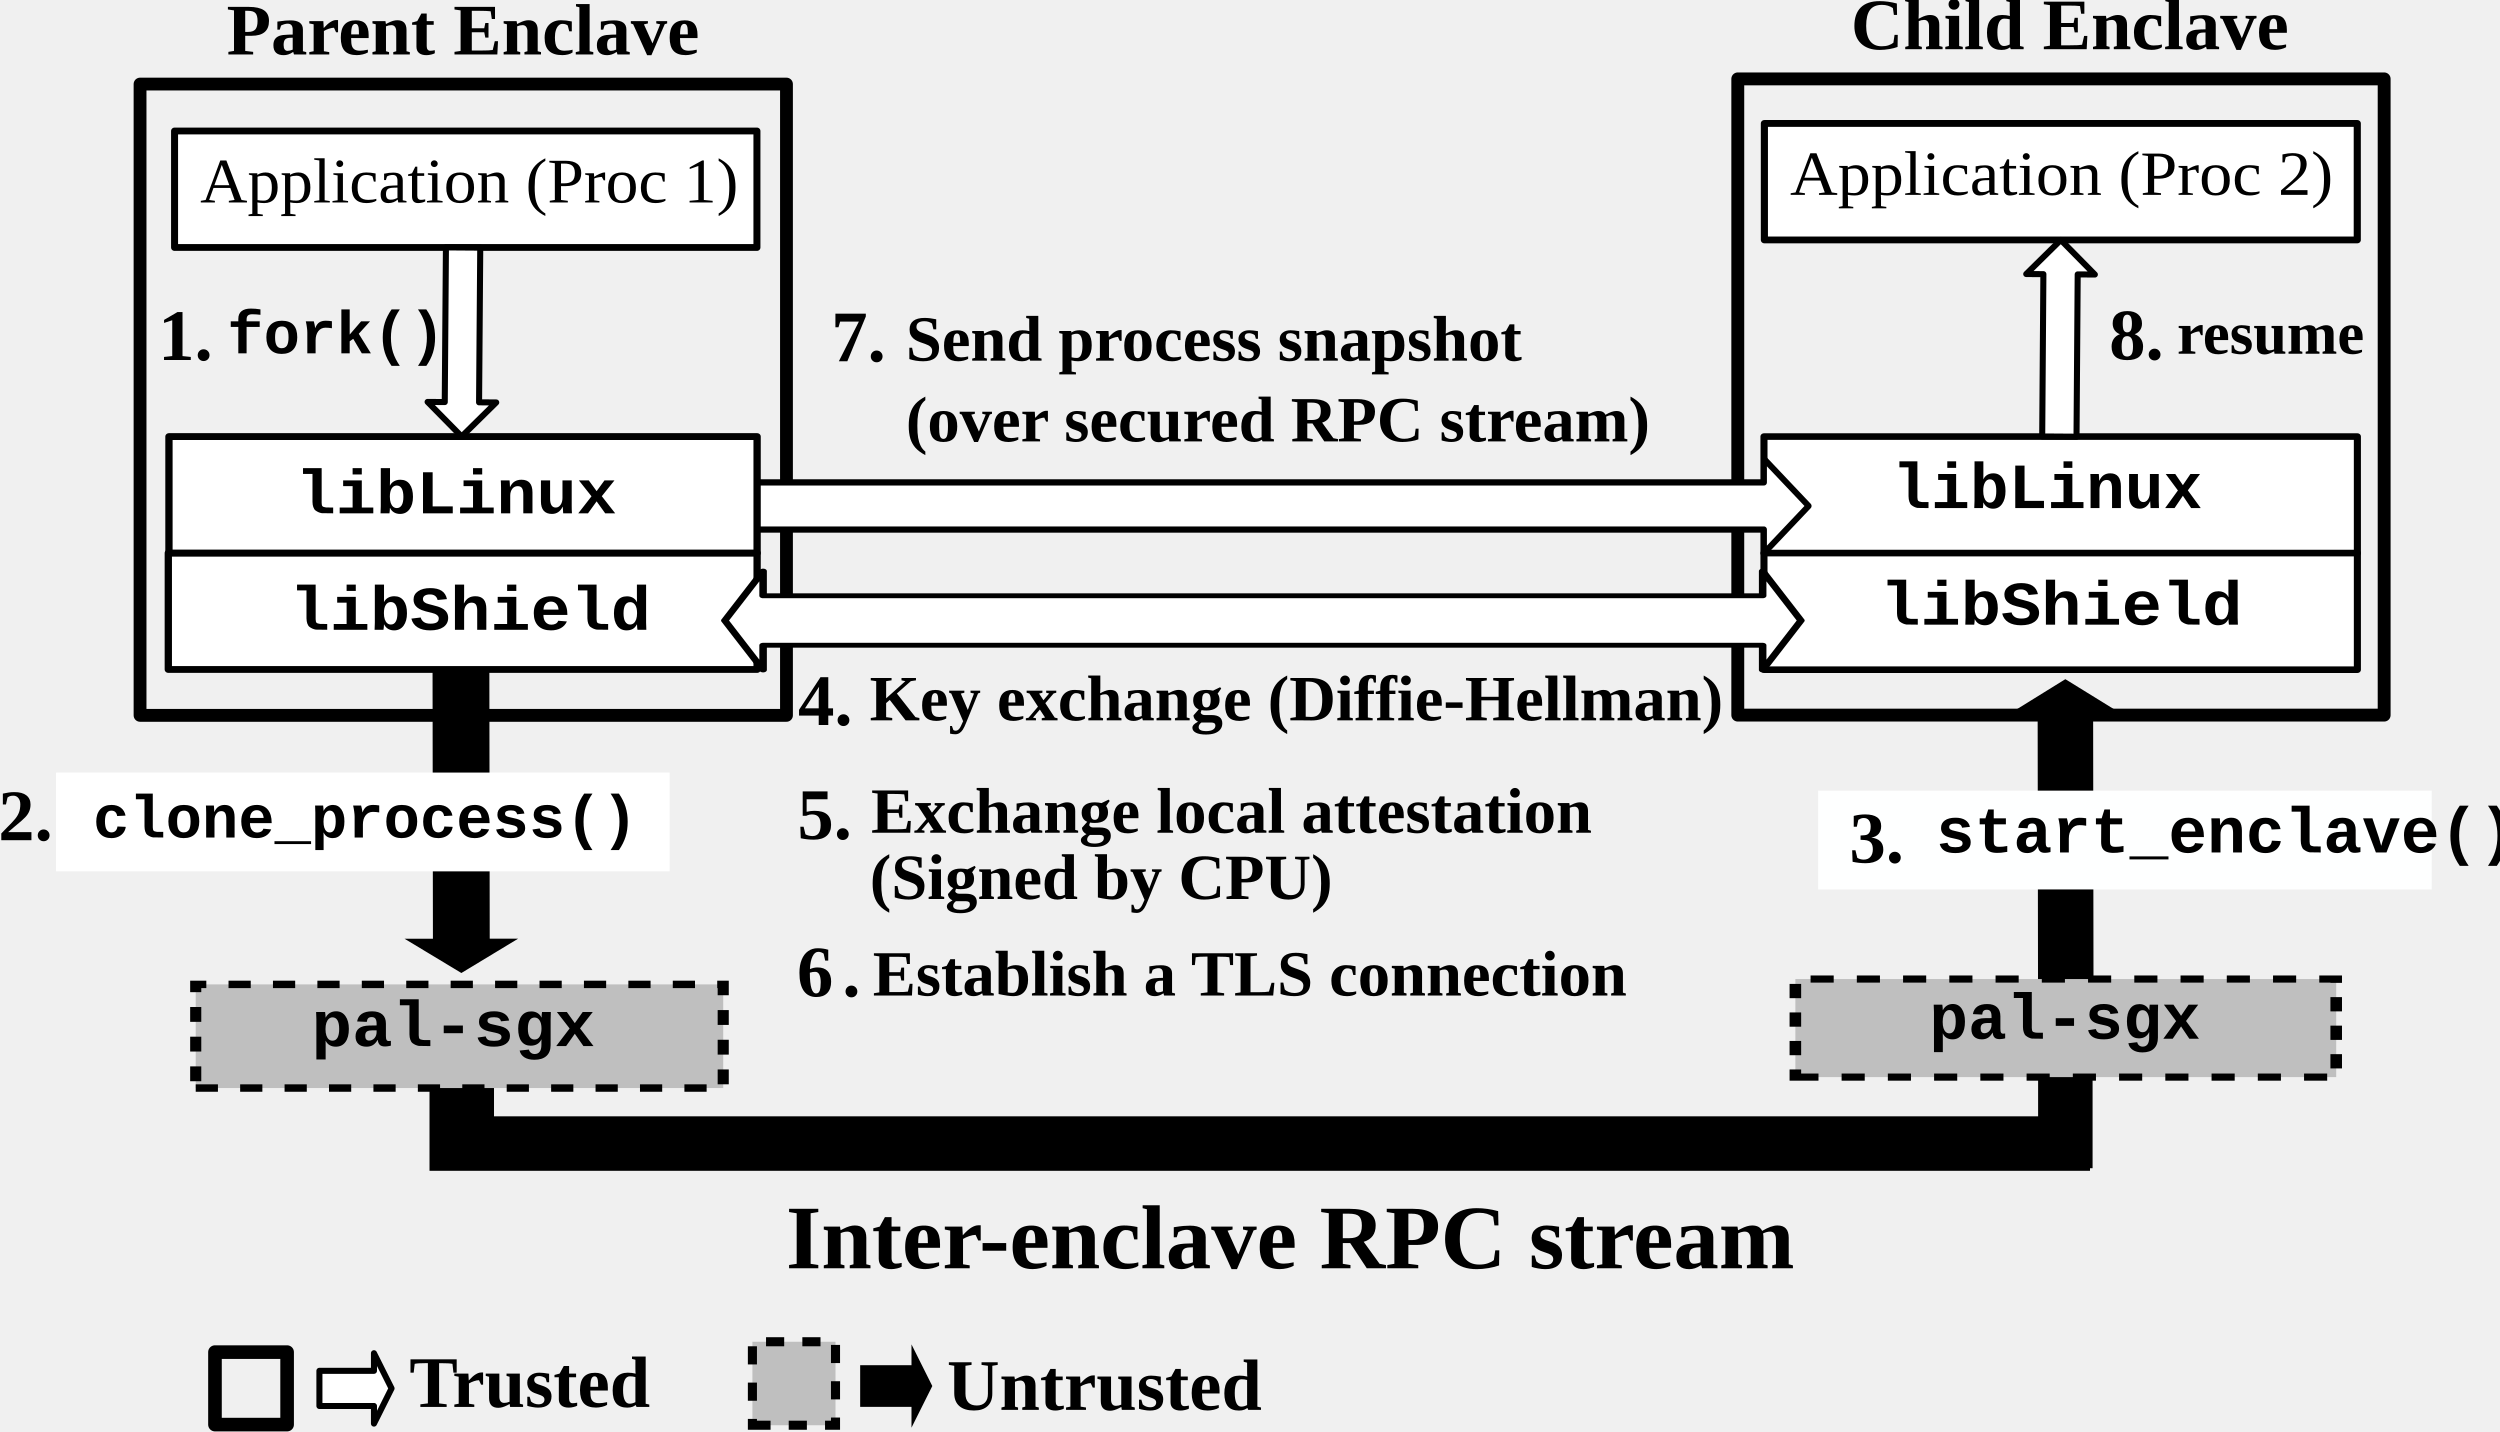
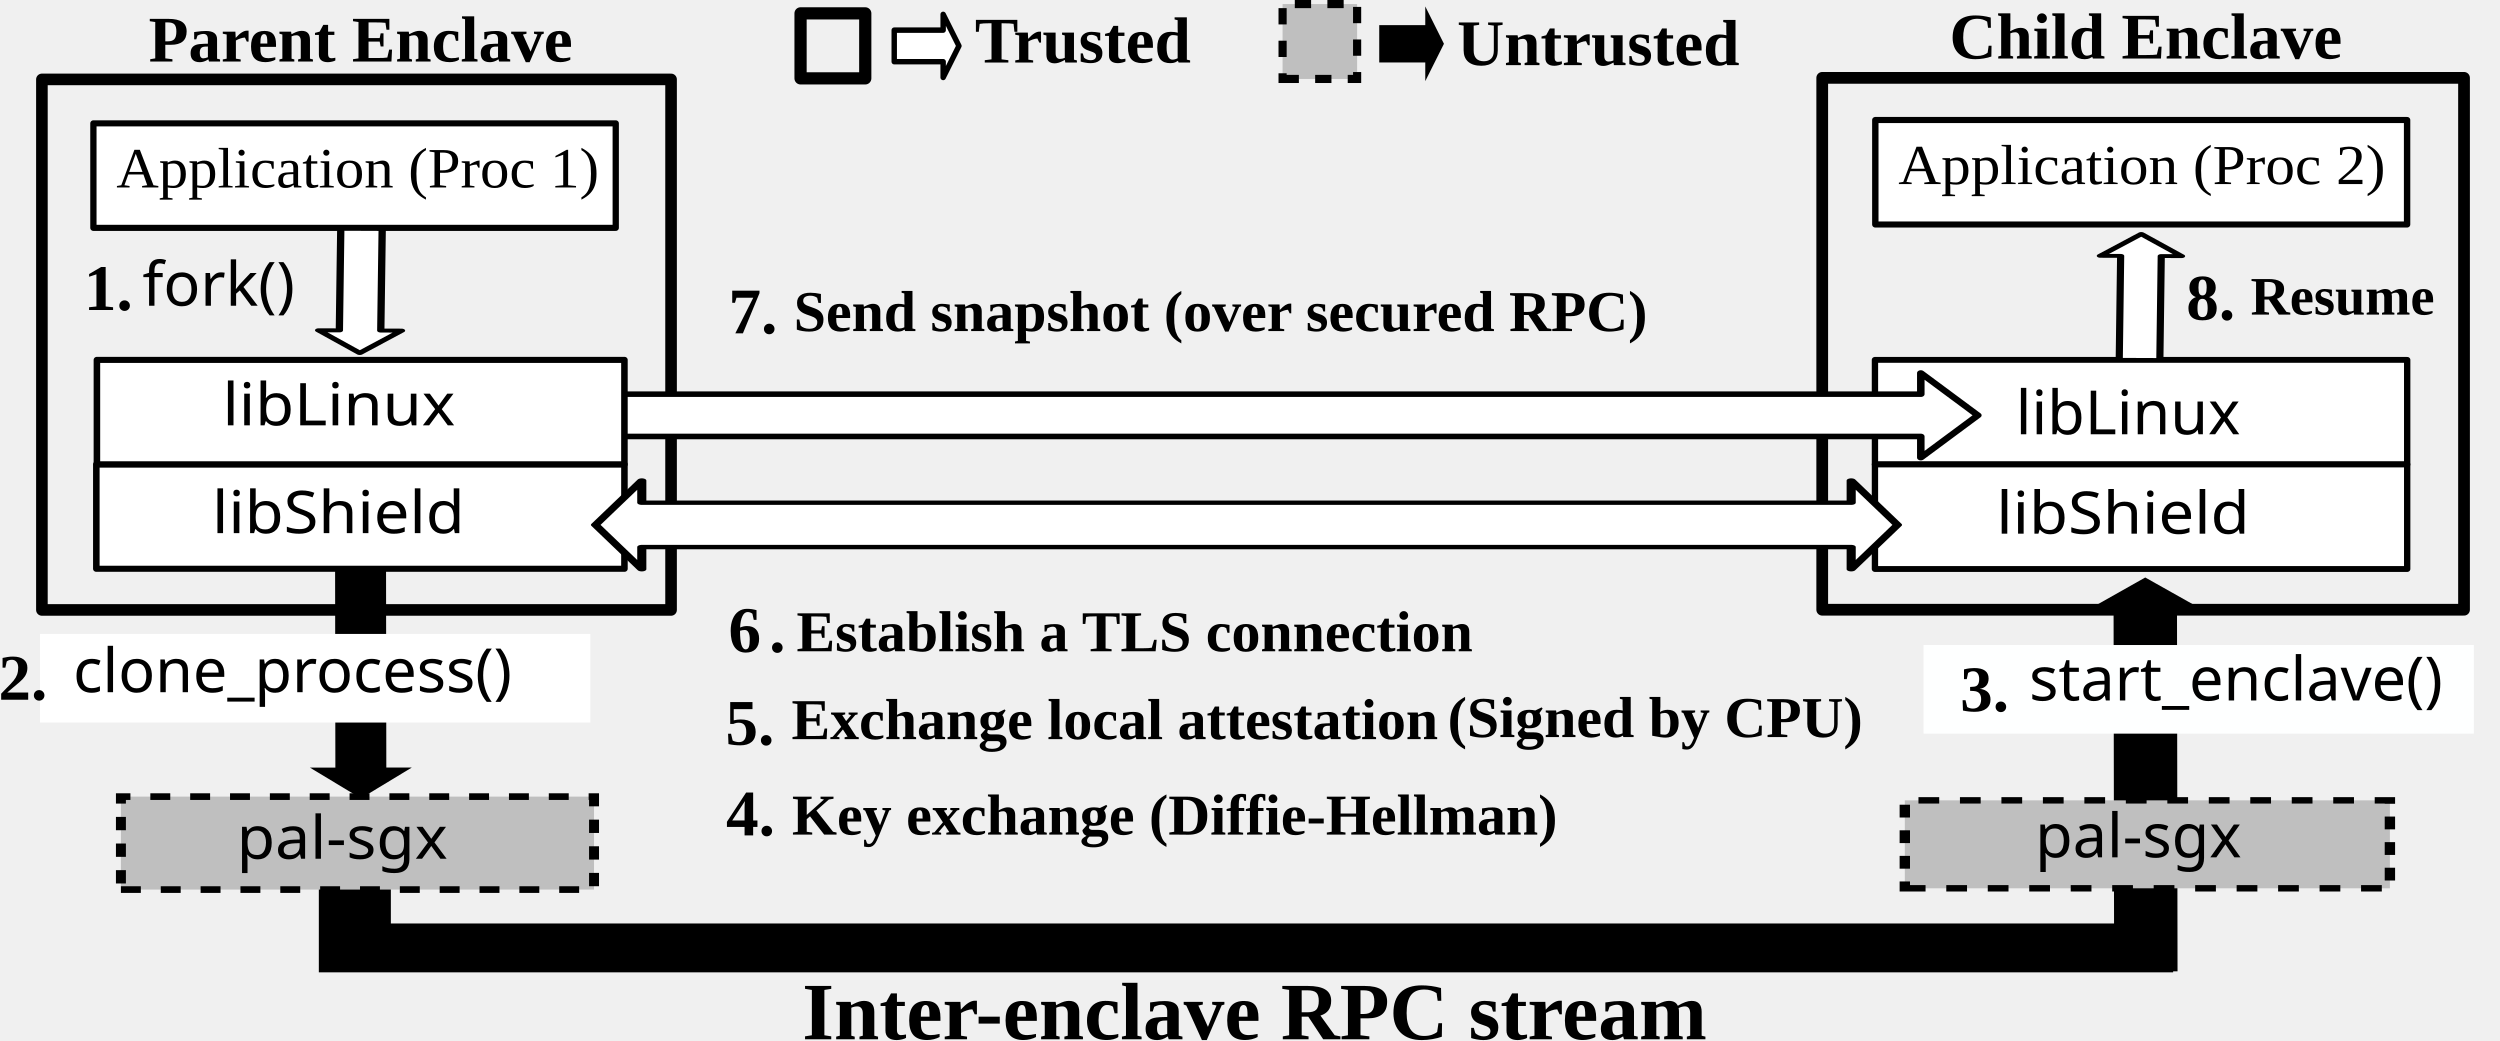
- <svg xmlns="http://www.w3.org/2000/svg" version="1.1" width="826.064" height="472.968" id="svg235">
+ <svg xmlns="http://www.w3.org/2000/svg" version="1.1" width="921.006" height="383.322" id="svg235">
  <defs id="defs239" />
-   <path d="M 46.276,236.373 H 259.871 V 27.783 H 46.276 Z" style="fill:none;stroke:#000000;stroke-width:4.24;stroke-linecap:round;stroke-linejoin:round;stroke-dasharray:none" id="path2" />
-   <g id="Layer1000" transform="matrix(1.027855,0,0,0.9994779,3.757026,3.302054)">
+   <path d="m 15.438,224.703 231.785,0 0,-195.447 -231.785,0 z" style="fill:none;stroke:#000000;stroke-width:4.275;stroke-linecap:round;stroke-linejoin:round;stroke-dasharray:none" id="path2" />
+   <g id="Layer1000" transform="matrix(1.027855,0,0,0.9994779,-19.51284,5.468117)">
    <g id="Layer1001">
-       <path d="M 52.461,78.517 H 239.676 V 40 H 52.461 Z" style="fill:#ffffff;fill-rule:evenodd;stroke-width:2.25;stroke-linecap:round;stroke-linejoin:round" id="path4" />
-       <path d="M 52.461,78.517 H 239.676 V 40 H 52.461 Z" style="fill:none;stroke:#000000;stroke-width:2.25;stroke-linecap:round;stroke-linejoin:round;stroke-dasharray:none" id="path6" />
+       <path d="m 52.461,78.517 187.215,0 0,-38.517 -187.215,0 z" style="fill:#ffffff;fill-rule:evenodd;stroke-width:2.25;stroke-linecap:round;stroke-linejoin:round" id="path4" />
+       <path d="m 52.461,78.517 187.215,0 0,-38.517 -187.215,0 z" style="fill:none;stroke:#000000;stroke-width:2.25;stroke-linecap:round;stroke-linejoin:round;stroke-dasharray:none" id="path6" />
    </g>
    <text x="60.69" y="63.629" id="text11" style="font-style:normal;font-variant:normal;font-weight:normal;font-stretch:normal;font-family:sans-serif;-inkscape-font-specification:sans-serif">
      <tspan font-size="24" id="tspan9" style="font-style:normal;font-variant:normal;font-weight:normal;font-stretch:normal;font-size:21.048px;font-family:'Times New Roman';-inkscape-font-specification:'Times New Roman, ';fill:#000000;fill-opacity:1;stroke-opacity:1">Application (Proc 1)</tspan>
    </text>
  </g>
-   <text x="74.9" y="17.995" id="text16">
+   <text x="54.774" y="22.677" id="text16">
    <tspan font-weight="bold" font-size="20" id="tspan14" style="font-weight:bold;font-size:24px;font-family:'Times New Roman';fill:#000000;fill-opacity:1;stroke-opacity:1">Parent Enclave</tspan>
  </text>
-   <text x="75.107" y="116.745" id="text20">
-     <tspan font-weight="bold" font-size="20" id="tspan18" style="font-weight:bold;font-size:20px;font-family:'Courier New';fill:#000000;fill-opacity:1;stroke-opacity:1">fork()</tspan>
+   <text x="52.466" y="112.622" id="text20">
+     <tspan font-weight="bold" font-size="20" id="tspan18" style="font-style:normal;font-variant:normal;font-weight:normal;font-stretch:normal;font-size:22.5px;font-family:cmtt12;-inkscape-font-specification:cmtt12;fill:#000000;fill-opacity:1;stroke-opacity:1">fork()</tspan>
  </text>
-   <text x="259.715" y="419.066" id="text24">
+   <text x="295.563" y="382.868" id="text24">
    <tspan font-weight="bold" font-size="30" id="tspan22" style="font-weight:bold;font-size:30px;font-family:'Times New Roman';fill:#000000;fill-opacity:1;stroke-opacity:1">Inter-enclave RPC stream</tspan>
  </text>
-   <text x="287.822" y="275.158" id="text42">
+   <text x="291.596" y="272.292" id="text42">
    <tspan font-weight="bold" font-size="20" id="tspan40" style="font-weight:bold;font-size:21.333px;font-family:'Times New Roman';fill:#000000;fill-opacity:1;stroke-opacity:1">Exchange local attestation</tspan>
    <tspan font-weight="bold" font-size="20" style="font-weight:bold;font-size:21.333px;font-family:'Times New Roman';fill:#000000;fill-opacity:1;stroke-opacity:1" id="tspan259" />
  </text>
-   <text x="52.274" y="118.957" id="text56">
+   <text x="30.89" y="114.205" id="text56">
    <tspan font-weight="bold" font-size="24" id="tspan54" style="font-weight:bold;font-size:24px;font-family:'Times New Roman';fill:#000000;fill-opacity:1;stroke-opacity:1">1.</tspan>
  </text>
-   <text x="263.701" y="239.562" id="text60">
+   <text x="267.475" y="307.764" id="text60">
    <tspan font-weight="bold" font-size="24" id="tspan58" style="font-weight:bold;font-size:24px;font-family:'Times New Roman';fill:#000000;fill-opacity:1;stroke-opacity:1">4.</tspan>
  </text>
-   <text x="263.486" y="277.216" id="text64">
+   <text x="267.26" y="274.351" id="text64">
    <tspan font-weight="bold" font-size="24" id="tspan62" style="font-weight:bold;font-size:24px;font-family:'Times New Roman';fill:#000000;fill-opacity:1;stroke-opacity:1">5.</tspan>
  </text>
-   <g id="Layer1002" transform="translate(6.946306,3.271113)">
+   <g id="Layer1002" transform="matrix(1.345936,0,0,0.732467,-63.42672,26.79719)">
    <path d="m 145.596,140.961 -11.252,-11.424 5.669,0.043 0.387,-51.106 5.669,0.043 5.669,0.043 -0.387,51.106 5.669,0.043 z" style="fill:#ffffff;fill-rule:evenodd;stroke-width:2;stroke-linecap:round;stroke-linejoin:round" id="path66" />
    <path d="m 145.596,140.961 -11.252,-11.424 5.669,0.043 0.387,-51.106 5.669,0.043 5.669,0.043 -0.387,51.106 5.669,0.043 z" style="fill:none;stroke:#000000;stroke-width:2;stroke-linecap:round;stroke-linejoin:round;stroke-dasharray:none" id="path68" />
  </g>
-   <path d="m 152.449,321.506 -18.786,-11.329 9.385,-0.005 -0.157,-113.647 9.385,-0.005 9.385,-0.005 0.157,113.646 9.385,-0.005 z" style="fill:#000000;fill-rule:evenodd;stroke-width:1" id="path71" />
-   <path d="M 574.208,236.293 H 787.786 V 26.062 H 574.208 Z" style="fill:none;stroke:#000000;stroke-width:4.256;stroke-linecap:round;stroke-linejoin:round;stroke-dasharray:none" id="path73" />
-   <g id="Layer1003" transform="matrix(1.046423,0,0,0.9993524,54.49329,3.327194)">
+   <path d="m 132.952,294.113 -18.786,-11.329 9.385,-0.005 -0.157,-113.647 9.385,-0.005 9.385,-0.005 0.157,113.646 9.385,-0.005 z" style="fill:#000000;fill-rule:evenodd;stroke-width:1" id="path71" />
+   <path d="m 671.313,224.623 236.439,0 0,-195.943 -236.439,0 z" style="fill:none;stroke:#000000;stroke-width:4.323;stroke-linecap:round;stroke-linejoin:round;stroke-dasharray:none" id="path73" />
+   <g id="Layer1003" transform="matrix(1.046423,0,0,0.9993524,162.368,6.751088)">
    <g id="Layer1004">
-       <path d="M 505.058,76 H 692.273 V 37.483 H 505.058 Z" style="fill:#ffffff;fill-rule:evenodd;stroke-width:2.25;stroke-linecap:round;stroke-linejoin:round" id="path75" />
-       <path d="M 505.058,76 H 692.273 V 37.483 H 505.058 Z" style="fill:none;stroke:#000000;stroke-width:2.25;stroke-linecap:round;stroke-linejoin:round;stroke-dasharray:none" id="path77" />
+       <path d="m 505.058,76 187.215,0 0,-38.517 -187.215,0 z" style="fill:#ffffff;fill-rule:evenodd;stroke-width:2.25;stroke-linecap:round;stroke-linejoin:round" id="path75" />
+       <path d="m 505.058,76 187.215,0 0,-38.517 -187.215,0 z" style="fill:none;stroke:#000000;stroke-width:2.25;stroke-linecap:round;stroke-linejoin:round;stroke-dasharray:none" id="path77" />
    </g>
    <text x="513.157" y="61.112" id="text82">
      <tspan font-size="24" id="tspan80" style="font-style:normal;font-variant:normal;font-weight:normal;font-stretch:normal;font-size:20.862px;font-family:'Times New Roman';-inkscape-font-specification:'Times New Roman, ';fill:#000000;fill-opacity:1;stroke-opacity:1">Application (Proc 2)</tspan>
    </text>
  </g>
-   <text x="611.565" y="16.266" id="text87">
+   <text x="718.182" y="21.576" id="text87">
    <tspan font-weight="bold" font-size="20" id="tspan85" style="font-weight:bold;font-size:24px;font-family:'Times New Roman';fill:#000000;fill-opacity:1;stroke-opacity:1">Child Enclave</tspan>
  </text>
-   <text x="719.363" y="116.873" id="text91">
-     <tspan font-weight="bold" font-size="20" id="tspan89" style="font-style:normal;font-variant:normal;font-weight:bold;font-stretch:normal;font-size:20px;font-family:'Times New Roman';-inkscape-font-specification:'Times New Roman,  Bold';fill:#000000;fill-opacity:1;stroke-opacity:1">resume</tspan>
+   <text x="829.124" y="115.894" id="text91">
+     <tspan font-weight="bold" font-size="20" id="tspan89" style="font-style:normal;font-variant:normal;font-weight:bold;font-stretch:normal;font-size:20px;font-family:'Times New Roman';-inkscape-font-specification:'Times New Roman,  Bold';fill:#000000;fill-opacity:1;stroke-opacity:1">Resume</tspan>
  </text>
-   <text x="696.925" y="118.757" id="text95">
+   <text x="805.428" y="117.778" id="text95">
    <tspan font-weight="bold" font-size="24" id="tspan93" style="font-weight:bold;font-size:24px;font-family:'Times New Roman';fill:#000000;fill-opacity:1;stroke-opacity:1">8.</tspan>
  </text>
-   <g id="Layer1005" transform="translate(82.27223,3.290448)">
+   <g id="Layer1005" transform="translate(190.1469,-8.379622)">
    <g id="Layer1006" transform="matrix(1.081477,0,0,1,-48.305,0)" style="stroke-width:0.962">
-       <path d="m 507.541,179.478 h 181.305 v -38.517 H 507.541 Z" style="fill:#ffffff;fill-rule:evenodd;stroke-width:2.164;stroke-linecap:round;stroke-linejoin:round" id="path97" />
-       <path d="m 507.541,179.478 h 181.305 v -38.517 H 507.541 Z" style="fill:none;stroke:#000000;stroke-width:2.164;stroke-linecap:round;stroke-linejoin:round;stroke-dasharray:none" id="path99" />
+       <path d="m 507.541,179.478 181.305,0 0,-38.517 -181.305,0 z" style="fill:#ffffff;fill-rule:evenodd;stroke-width:2.164;stroke-linecap:round;stroke-linejoin:round" id="path97" />
+       <path d="m 507.541,179.478 181.305,0 0,-38.517 -181.305,0 z" style="fill:none;stroke:#000000;stroke-width:2.164;stroke-linecap:round;stroke-linejoin:round;stroke-dasharray:none" id="path99" />
    </g>
-     <text x="543.014" y="164.591" id="text104">
-       <tspan font-size="24" id="tspan102" style="font-style:normal;font-variant:normal;font-weight:bold;font-stretch:normal;font-size:21.333px;font-family:'Courier New';-inkscape-font-specification:'Courier New Bold';fill:#000000;fill-opacity:1;stroke-opacity:1">libLinux</tspan>
+     <text x="552.448" y="168.365" id="text104">
+       <tspan font-size="24" id="tspan102" style="font-style:normal;font-variant:normal;font-weight:normal;font-stretch:normal;font-size:22.5px;font-family:cmtt12;-inkscape-font-specification:cmtt12;fill:#000000;fill-opacity:1;stroke-opacity:1">libLinux</tspan>
    </text>
  </g>
-   <g id="Layer1007" transform="translate(82.27223,3.290448)">
+   <g id="Layer1007" transform="matrix(1.319325,0,0,0.7140745,-0.9958931,31.93659)">
    <path d="m 598.665,76 11.256,11.421 -5.669,-0.041 -0.39,53.623 -5.669,-0.041 -5.669,-0.041 0.39,-53.623 -5.669,-0.041 z" style="fill:#ffffff;fill-rule:evenodd;stroke-width:2;stroke-linecap:round;stroke-linejoin:round" id="path107" />
    <path d="m 598.665,76 11.256,11.421 -5.669,-0.041 -0.39,53.623 -5.669,-0.041 -5.669,-0.041 0.39,-53.623 -5.669,-0.041 z" style="fill:none;stroke:#000000;stroke-width:2;stroke-linecap:round;stroke-linejoin:round;stroke-dasharray:none" id="path109" />
  </g>
-   <path d="m 682.441,224.415 18.348,11.329 -9.166,0.005 0.154,113.647 -9.166,0.005 -9.166,0.005 -0.154,-113.646 -9.166,0.005 z" style="fill:#000000;fill-rule:evenodd;stroke-width:1" id="path112" />
-   <text x="263.327" y="329.209" id="text118">
+   <path d="m 790.311,212.745 23.384,13.153 -11.682,0.006 0.196,131.945 -11.682,0.006 -11.682,0.006 -0.196,-131.945 -11.682,0.006 z" style="fill:#000000;fill-rule:evenodd;stroke-width:1" id="path112" />
+   <text x="268.359" y="240.182" id="text118">
    <tspan font-weight="bold" font-size="24" id="tspan114" style="font-weight:bold;font-size:24px;font-family:'Times New Roman';fill:#000000;fill-opacity:1;stroke-opacity:1">6</tspan>
    <tspan font-weight="bold" font-size="24" id="tspan116" style="font-weight:bold;font-size:24px;font-family:'Times New Roman';fill:#000000;fill-opacity:1;stroke-opacity:1">.</tspan>
  </text>
-   <path d="m 141.922,386.863 h 548.667 v -18 H 163.231 v -19.194 h -21.309 z" style="fill:#000000;fill-rule:evenodd;stroke-width:1" id="path120" />
-   <path d="m 673.443,386.008 h 18 v -36.603 h -18 z" style="fill:#000000;fill-rule:evenodd" id="path122" />
-   <g id="Layer1008" transform="translate(84.32568,-3.022392)">
+   <path d="m 117.459,358.212 683.13,0 0,-18 -656.598,0 0,-19.194 -26.532,0 z" style="fill:#000000;fill-rule:evenodd;stroke-width:1" id="path120" />
+   <g id="Layer1008" transform="translate(192.8293,-31.67317)">
    <g id="Layer1009" transform="matrix(1.025263,0,0,0.6322598,-14.69179,123.8051)" style="stroke-width:1.242">
-       <path d="M 510.698,371.875 H 685.003 v -51.25 H 510.698 Z" style="fill:#bfbfbf;fill-rule:evenodd;stroke-width:3.726;stroke-linecap:butt;stroke-linejoin:miter" id="path124" />
-       <path d="M 510.698,371.875 H 685.003 v -51.25 H 510.698 Z" style="fill:none;stroke:#000000;stroke-width:3.726;stroke-linecap:butt;stroke-linejoin:miter;stroke-dasharray:7.452, 7.452, 7.452, 7.452" id="path126" />
+       <path d="m 510.698,371.875 174.305,0 0,-51.25 -174.305,0 z" style="fill:#bfbfbf;fill-rule:evenodd;stroke-width:3.726;stroke-linecap:butt;stroke-linejoin:miter" id="path124" />
+       <path d="m 510.698,371.875 174.305,0 0,-51.25 -174.305,0 z" style="fill:none;stroke:#000000;stroke-width:3.726;stroke-linecap:butt;stroke-linejoin:miter;stroke-dasharray:7.452, 7.452, 7.452, 7.452" id="path126" />
    </g>
-     <text x="553.165" y="346.25" id="text131">
-       <tspan font-weight="bold" font-size="24" id="tspan129" style="font-style:normal;font-variant:normal;font-weight:bold;font-stretch:normal;font-size:21.333px;font-family:'Courier New';-inkscape-font-specification:'Courier New Bold';fill:#000000;fill-opacity:1;stroke-opacity:1">pal-sgx</tspan>
+     <text x="556.939" y="347.508" id="text131">
+       <tspan font-weight="bold" font-size="24" id="tspan129" style="font-style:normal;font-variant:normal;font-weight:normal;font-stretch:normal;font-size:22.5px;font-family:cmtt12;-inkscape-font-specification:cmtt12;fill:#000000;fill-opacity:1;stroke-opacity:1">pal-sgx</tspan>
    </text>
  </g>
-   <g id="Layer1010" transform="matrix(1.30128,0,0,1.374248,-62.83716,-52.99513)" style="stroke-width:0.748">
-     <path d="m 507.541,160.22 -11.339,11.339 v -5.669 H 236.249 v -5.669 -5.669 h 259.953 v -5.669 z" style="fill:#ffffff;fill-rule:evenodd;stroke-width:1.496;stroke-linecap:round;stroke-linejoin:round" id="path134" />
-     <path d="m 507.541,160.22 -11.339,11.339 v -5.669 H 236.249 v -5.669 -5.669 h 259.953 v -5.669 z" style="fill:none;stroke:#000000;stroke-width:1.496;stroke-linecap:round;stroke-linejoin:round;stroke-dasharray:none" id="path136" />
+   <g id="Layer1010" transform="matrix(1.853817,0,0,1.374248,-212.2406,-67.18086)" style="stroke-width:0.748">
+     <path d="m 507.541,160.22 -11.339,11.339 0,-5.669 -259.953,0 0,-5.669 0,-5.669 259.953,0 0,-5.669 z" style="fill:#ffffff;fill-rule:evenodd;stroke-width:1.496;stroke-linecap:round;stroke-linejoin:round" id="path134" />
+     <path d="m 507.541,160.22 -11.339,11.339 0,-5.669 -259.953,0 0,-5.669 0,-5.669 259.953,0 0,-5.669 z" style="fill:none;stroke:#000000;stroke-width:1.496;stroke-linecap:round;stroke-linejoin:round;stroke-dasharray:none" id="path136" />
  </g>
-   <text x="274.667" y="119.373" id="text145">
+   <text x="268.378" y="122.797" id="text145">
    <tspan font-weight="bold" font-size="24" id="tspan139" style="font-weight:bold;font-size:24px;font-family:'Times New Roman';fill:#000000;fill-opacity:1;stroke-opacity:1">7.</tspan>
  </text>
-   <g id="Layer1011" transform="matrix(0.8892445,0,0,1,21.78349,3.271113)" style="stroke-width:1.06">
+   <g id="Layer1011" transform="matrix(0.8892445,0,0,1,1.6582,-28.52424)" style="stroke-width:1.06">
    <g id="Layer1012" transform="matrix(1.124508,0,0,0.6682586,-18.63475,106.8207)" style="stroke-width:1.223">
-       <path d="M 59.461,373.25 H 233.766 V 322 H 59.461 Z" style="fill:#bfbfbf;fill-rule:evenodd;stroke-width:3.67;stroke-linecap:butt;stroke-linejoin:miter" id="path147" />
-       <path d="M 59.461,373.25 H 233.766 V 322 H 59.461 Z" style="fill:none;stroke:#000000;stroke-width:3.67;stroke-linecap:butt;stroke-linejoin:miter;stroke-dasharray:7.34, 7.34, 7.34, 7.34" id="path149" />
+       <path d="m 59.461,373.25 174.305,0 0,-51.25 -174.305,0 z" style="fill:#bfbfbf;fill-rule:evenodd;stroke-width:3.67;stroke-linecap:butt;stroke-linejoin:miter" id="path147" />
+       <path d="m 59.461,373.25 174.305,0 0,-51.25 -174.305,0 z" style="fill:none;stroke:#000000;stroke-width:3.67;stroke-linecap:butt;stroke-linejoin:miter;stroke-dasharray:7.34, 7.34, 7.34, 7.34" id="path149" />
    </g>
-     <text x="84.145" y="371.302" id="text154" style="font-size:13.014px;stroke-width:1.06" transform="scale(1.084475,0.922105)">
-       <tspan font-weight="bold" font-size="24" id="tspan152" style="font-style:normal;font-variant:normal;font-weight:bold;font-stretch:normal;font-size:23.135px;font-family:'Courier New';-inkscape-font-specification:'Courier New Bold';fill:#000000;fill-opacity:1;stroke-width:1.06;stroke-opacity:1">pal-sgx</tspan>
+     <text x="88.71" y="374.03" id="text154" style="font-size:13.014px;stroke-width:1.06" transform="scale(1.084475,0.922105)">
+       <tspan font-weight="bold" font-size="24" id="tspan152" style="font-style:normal;font-variant:normal;font-weight:normal;font-stretch:normal;font-size:23.86px;font-family:cmtt12;-inkscape-font-specification:cmtt12;fill:#000000;fill-opacity:1;stroke-width:1.06;stroke-opacity:1">pal-sgx</tspan>
    </text>
  </g>
-   <g id="Layer1013" transform="translate(11.05322,-13.15655)">
-     <path d="m 7.46,301.077 h 202.75 V 268.432 H 7.46 Z" style="fill:#ffffff;fill-rule:evenodd" id="path157" />
+   <g id="Layer1013" transform="translate(7.279729,-34.88926)">
+     <path d="m 7.46,301.077 202.75,0 0,-32.646 -202.75,0 z" style="fill:#ffffff;fill-rule:evenodd" id="path157" />
    <text x="19.674" y="289.888" id="text161">
-       <tspan font-weight="bold" font-size="20" id="tspan159" style="font-weight:bold;font-size:20px;font-family:'Courier New';fill:#000000;fill-opacity:1;stroke-opacity:1">clone_process()</tspan>
+       <tspan font-weight="bold" font-size="20" id="tspan159" style="font-style:normal;font-variant:normal;font-weight:normal;font-stretch:normal;font-size:22.5px;font-family:cmtt12;-inkscape-font-specification:cmtt12;fill:#000000;fill-opacity:1;stroke-opacity:1">clone_process()</tspan>
    </text>
  </g>
-   <text x="-0.586" y="277.622" id="text166">
+   <text x="-0.586" y="257.776" id="text166">
    <tspan font-weight="bold" font-size="24" id="tspan164" style="font-weight:bold;font-size:24px;font-family:'Times New Roman';fill:#000000;fill-opacity:1;stroke-opacity:1">2.</tspan>
  </text>
-   <g id="Layer1014" transform="translate(74.83368,-11.25556)">
-     <path d="m 525.926,305.149 h 202.75 v -32.646 h -202.75 z" style="fill:#feffff;fill-rule:evenodd" id="path168" />
+   <g id="Layer1014" transform="translate(182.7084,-34.87501)">
+     <path d="m 525.926,305.149 202.75,0 0,-32.646 -202.75,0 z" style="fill:#feffff;fill-rule:evenodd" id="path168" />
    <text x="564.835" y="292.933" id="text172">
-       <tspan font-weight="bold" font-size="20" id="tspan170" style="font-weight:bold;font-size:21.333px;font-family:'Courier New';fill:#000000;fill-opacity:1;stroke-opacity:1">start_enclave()</tspan>
+       <tspan font-weight="bold" font-size="20" id="tspan170" style="font-style:normal;font-variant:normal;font-weight:normal;font-stretch:normal;font-size:22.5px;font-family:cmtt12;-inkscape-font-specification:cmtt12;fill:#000000;fill-opacity:1;stroke-opacity:1">start_enclave()</tspan>
    </text>
  </g>
-   <text x="611.103" y="284.992" id="text177">
+   <text x="722.122" y="262.001" id="text177">
    <tspan font-weight="bold" font-size="24" id="tspan175" style="font-weight:bold;font-size:24px;font-family:'Times New Roman';fill:#000000;fill-opacity:1;stroke-opacity:1">3.</tspan>
  </text>
-   <path d="m 71.032,470.718 h 23.837 v -23.945 h -23.837 z" style="fill:none;stroke:#000000;stroke-width:4.5;stroke-linecap:round;stroke-linejoin:round;stroke-dasharray:none" id="path179" />
-   <path d="m 105.543,464.578 h 18.024 v 5.814 l 5.814,-11.627 -5.814,-11.627 v 5.814 h -18.024 z" style="fill:#ffffff;fill-rule:evenodd" id="path181" />
-   <path d="m 105.543,464.578 h 18.024 v 5.814 l 5.814,-11.627 -5.814,-11.627 v 5.814 h -18.024 z" style="fill:none;stroke:#000000;stroke-width:2;stroke-linecap:round;stroke-linejoin:round;stroke-dasharray:none" id="path183" />
-   <text x="135.259" y="464.884" id="text187">
+   <path d="m 294.926,28.87 23.837,0 0,-23.945 -23.837,0 z" style="fill:none;stroke:#000000;stroke-width:4.5;stroke-linecap:round;stroke-linejoin:round;stroke-dasharray:none" id="path179" />
+   <path d="m 329.437,22.73 18.024,0 0,5.814 5.814,-11.627 -5.814,-11.627 0,5.814 -18.024,0 z" style="fill:#ffffff;fill-rule:evenodd" id="path181" />
+   <path d="m 329.437,22.73 18.024,0 0,5.814 5.814,-11.627 -5.814,-11.627 0,5.814 -18.024,0 z" style="fill:none;stroke:#000000;stroke-width:2;stroke-linecap:round;stroke-linejoin:round;stroke-dasharray:none" id="path183" />
+   <text x="359.153" y="23.036" id="text187">
    <tspan font-weight="bold" font-size="20" id="tspan185" style="font-weight:bold;font-size:24px;font-family:'Times New Roman';fill:#000000;fill-opacity:1;stroke-opacity:1">Trusted</tspan>
  </text>
-   <g id="Layer1015" transform="translate(81.35247,0.3871368)">
-     <path d="M 167.261,470.545 H 194.721 V 442.961 H 167.261 Z" style="fill:#bfbfbf;fill-rule:evenodd;stroke-width:3;stroke-linecap:butt;stroke-linejoin:miter" id="path189" />
-     <path d="M 167.261,470.545 H 194.721 V 442.961 H 167.261 Z" style="fill:none;stroke:#000000;stroke-width:3;stroke-linecap:butt;stroke-linejoin:miter;stroke-dasharray:6, 6, 6, 6" id="path191" />
+   <g id="Layer1015" transform="translate(305.2463,-441.4609)">
+     <path d="m 167.261,470.545 27.46,0 0,-27.584 -27.46,0 z" style="fill:#bfbfbf;fill-rule:evenodd;stroke-width:3;stroke-linecap:butt;stroke-linejoin:miter" id="path189" />
+     <path d="m 167.261,470.545 27.46,0 0,-27.584 -27.46,0 z" style="fill:none;stroke:#000000;stroke-width:3;stroke-linecap:butt;stroke-linejoin:miter;stroke-dasharray:6, 6, 6, 6" id="path191" />
  </g>
-   <path d="m 284.222,464.863 h 16.957 v 6.88 l 6.88,-13.761 -6.88,-13.761 v 6.88 h -16.957 z" style="fill:#000000;fill-rule:evenodd" id="path194" />
-   <text x="312.934" y="465.851" id="text198">
+   <path d="m 508.116,23.015 16.957,0 0,6.88 6.88,-13.761 -6.88,-13.761 0,6.88 -16.957,0 z" style="fill:#000000;fill-rule:evenodd" id="path194" />
+   <text x="536.828" y="24.003" id="text198">
    <tspan font-weight="bold" font-size="20" id="tspan196" style="font-weight:bold;font-size:24px;font-family:'Times New Roman';fill:#000000;fill-opacity:1;stroke-opacity:1">Untrusted</tspan>
  </text>
-   <g id="Layer1016" transform="matrix(1.071805,0,0,0.999072,-3.293985,5.93177)">
+   <g id="Layer1016" transform="matrix(1.071805,0,0,0.999072,-23.41927,-5.7383)">
    <g id="Layer1017">
-       <path d="m 54.961,215.478 h 181.521 v -38.517 H 54.961 Z" style="fill:#ffffff;fill-rule:evenodd;stroke-width:2.25;stroke-linecap:round;stroke-linejoin:round" id="path200" />
-       <path d="m 54.961,215.478 h 181.521 v -38.517 H 54.961 Z" style="fill:none;stroke:#000000;stroke-width:2.25;stroke-linecap:round;stroke-linejoin:round;stroke-dasharray:none" id="path202" />
+       <path d="m 54.961,215.478 181.521,0 0,-38.517 -181.521,0 z" style="fill:#ffffff;fill-rule:evenodd;stroke-width:2.25;stroke-linecap:round;stroke-linejoin:round" id="path200" />
+       <path d="m 54.961,215.478 181.521,0 0,-38.517 -181.521,0 z" style="fill:none;stroke:#000000;stroke-width:2.25;stroke-linecap:round;stroke-linejoin:round;stroke-dasharray:none" id="path202" />
    </g>
-     <text x="92.404" y="202.345" id="text207">
-       <tspan font-size="24" id="tspan205" style="font-style:normal;font-variant:normal;font-weight:bold;font-stretch:normal;font-size:20.616px;font-family:'Courier New';-inkscape-font-specification:'Courier New Bold';fill:#000000;fill-opacity:1;stroke-opacity:1">libShield</tspan>
+     <text x="94.751" y="202.345" id="text207">
+       <tspan font-size="24" id="tspan205" style="font-style:normal;font-variant:normal;font-weight:normal;font-stretch:normal;font-size:21.743px;font-family:cmtt12;-inkscape-font-specification:cmtt12;fill:#000000;fill-opacity:1;stroke-opacity:1">libShield</tspan>
    </text>
  </g>
-   <g id="Layer1018" transform="matrix(1.071892,0,0,0.9989323,-3.065065,3.442175)">
+   <g id="Layer1018" transform="matrix(1.071892,0,0,0.9989323,-23.19035,-8.227895)">
    <g id="Layer1019">
-       <path d="m 54.943,179.478 h 181.305 v -38.517 H 54.943 Z" style="fill:#ffffff;fill-rule:evenodd;stroke-width:2.25;stroke-linecap:round;stroke-linejoin:round" id="path210" />
-       <path d="m 54.943,179.478 h 181.305 v -38.517 H 54.943 Z" style="fill:none;stroke:#000000;stroke-width:2.25;stroke-linecap:round;stroke-linejoin:round;stroke-dasharray:none" id="path212" />
+       <path d="m 54.943,179.478 181.305,0 0,-38.517 -181.305,0 z" style="fill:#ffffff;fill-rule:evenodd;stroke-width:2.25;stroke-linecap:round;stroke-linejoin:round" id="path210" />
+       <path d="m 54.943,179.478 181.305,0 0,-38.517 -181.305,0 z" style="fill:none;stroke:#000000;stroke-width:2.25;stroke-linecap:round;stroke-linejoin:round;stroke-dasharray:none" id="path212" />
    </g>
-     <text x="94.015" y="166.346" id="text217">
-       <tspan font-size="24" id="tspan215" style="font-style:normal;font-variant:normal;font-weight:bold;font-stretch:normal;font-size:20.617px;font-family:'Courier New';-inkscape-font-specification:'Courier New Bold';fill:#000000;fill-opacity:1;stroke-opacity:1">libLinux</tspan>
+     <text x="98.122" y="165.087" id="text217">
+       <tspan font-size="24" id="tspan215" style="font-style:normal;font-variant:normal;font-weight:normal;font-stretch:normal;font-size:21.744px;font-family:cmtt12;-inkscape-font-specification:cmtt12;fill:#000000;fill-opacity:1;stroke-opacity:1">libLinux</tspan>
    </text>
  </g>
-   <g id="Layer1020" transform="matrix(1.079202,0,0,1,35.47802,5.807448)" style="stroke-width:0.963">
+   <g id="Layer1020" transform="matrix(1.079202,0,0,1,143.3527,-5.862622)" style="stroke-width:0.963">
    <g id="Layer1021" style="stroke-width:0.963">
-       <path d="M 507.211,215.478 H 688.898 v -38.517 H 507.211 Z" style="fill:#ffffff;fill-rule:evenodd;stroke-width:2.166;stroke-linecap:round;stroke-linejoin:round" id="path220" />
-       <path d="M 507.211,215.478 H 688.898 v -38.517 H 507.211 Z" style="fill:none;stroke:#000000;stroke-width:2.166;stroke-linecap:round;stroke-linejoin:round;stroke-dasharray:none" id="path222" />
+       <path d="m 507.211,215.478 181.688,0 0,-38.517 -181.688,0 z" style="fill:#ffffff;fill-rule:evenodd;stroke-width:2.166;stroke-linecap:round;stroke-linejoin:round" id="path220" />
+       <path d="m 507.211,215.478 181.688,0 0,-38.517 -181.688,0 z" style="fill:none;stroke:#000000;stroke-width:2.166;stroke-linecap:round;stroke-linejoin:round;stroke-dasharray:none" id="path222" />
    </g>
-     <text x="542.804" y="200.591" id="text227" style="stroke-width:0.963">
-       <tspan font-size="24" id="tspan225" style="font-style:normal;font-variant:normal;font-weight:bold;font-stretch:normal;font-size:20.536px;font-family:'Courier New';-inkscape-font-specification:'Courier New Bold';fill:#000000;fill-opacity:1;stroke-width:0.963;stroke-opacity:1">libShield</tspan>
+     <text x="548.632" y="202.478" id="text227" style="stroke-width:0.963">
+       <tspan font-size="24" id="tspan225" style="font-style:normal;font-variant:normal;font-weight:normal;font-stretch:normal;font-size:21.659px;font-family:cmtt12;-inkscape-font-specification:cmtt12;fill:#000000;fill-opacity:1;stroke-width:0.963;stroke-opacity:1">libShield</tspan>
    </text>
  </g>
-   <g id="Layer1022" transform="matrix(1.313384,0,0,0.8483122,-71.08999,38.57932)" style="stroke-width:0.947">
-     <path d="m 246.111,186.59 v -9.629 l -9.629,19.259 9.629,19.259 v -9.629 h 251.471 v 9.629 l 9.629,-19.259 -9.629,-19.259 v 9.629 z" style="fill:#ffffff;fill-rule:evenodd;stroke-width:1.895;stroke-linecap:round;stroke-linejoin:round" id="path230" />
-     <path d="m 246.111,186.59 v -9.629 l -9.629,19.259 9.629,19.259 v -9.629 h 251.471 v 9.629 l 9.629,-19.259 -9.629,-19.259 v 9.629 z" style="fill:none;stroke:#000000;stroke-width:1.895;stroke-linecap:round;stroke-linejoin:round;stroke-dasharray:none" id="path232" />
+   <g id="Layer1022" transform="matrix(1.771748,0,0,0.8483122,-199.6098,26.90925)" style="stroke-width:0.947">
+     <path d="m 246.111,186.59 0,-9.629 -9.629,19.259 9.629,19.259 0,-9.629 251.471,0 0,9.629 9.629,-19.259 -9.629,-19.259 0,9.629 z" style="fill:#ffffff;fill-rule:evenodd;stroke-width:1.895;stroke-linecap:round;stroke-linejoin:round" id="path230" />
+     <path d="m 246.111,186.59 0,-9.629 -9.629,19.259 9.629,19.259 0,-9.629 251.471,0 0,9.629 9.629,-19.259 -9.629,-19.259 0,9.629 z" style="fill:none;stroke:#000000;stroke-width:1.895;stroke-linecap:round;stroke-linejoin:round;stroke-dasharray:none" id="path232" />
  </g>
-   <text xml:space="preserve" style="font-style:normal;font-variant:normal;font-weight:normal;font-stretch:normal;font-size:18.667px;line-height:1.25;font-family:'Times New Roman';-inkscape-font-specification:'Times New Roman, ';letter-spacing:0px;word-spacing:0px;fill:#000000;fill-opacity:1;stroke:none" x="293.704" y="301.642" id="text253">
-     <tspan id="tspan251" x="293.704" y="318.211" />
+   <text xml:space="preserve" style="font-style:normal;font-variant:normal;font-weight:normal;font-stretch:normal;font-size:18.667px;line-height:1.25;font-family:'Times New Roman';-inkscape-font-specification:'Times New Roman, ';letter-spacing:0px;word-spacing:0px;fill:#000000;fill-opacity:1;stroke:none" x="273.578" y="289.972" id="text253">
+     <tspan id="tspan251" x="273.578" y="289.972" />
  </text>
-   <text xml:space="preserve" style="font-style:normal;font-variant:normal;font-weight:normal;font-stretch:normal;font-size:18.667px;line-height:1.25;font-family:'Times New Roman';-inkscape-font-specification:'Times New Roman, ';letter-spacing:0px;word-spacing:0px;fill:#000000;fill-opacity:1;stroke:none" x="288.4" y="328.957" id="text257">
-     <tspan id="tspan255" x="288.4" y="328.957" style="font-style:normal;font-variant:normal;font-weight:bold;font-stretch:normal;font-size:21.333px;font-family:'Times New Roman';-inkscape-font-specification:'Times New Roman,  Bold'">Establish a TLS connection</tspan>
+   <text xml:space="preserve" style="font-style:normal;font-variant:normal;font-weight:normal;font-stretch:normal;font-size:18.667px;line-height:1.25;font-family:'Times New Roman';-inkscape-font-specification:'Times New Roman, ';letter-spacing:0px;word-spacing:0px;fill:#000000;fill-opacity:1;stroke:none" x="293.431" y="239.93" id="text257">
+     <tspan id="tspan255" x="293.431" y="239.93" style="font-style:normal;font-variant:normal;font-weight:bold;font-stretch:normal;font-size:21.333px;font-family:'Times New Roman';-inkscape-font-specification:'Times New Roman,  Bold'">Establish a TLS connection</tspan>
  </text>
-   <text xml:space="preserve" style="font-style:normal;font-variant:normal;font-weight:bold;font-stretch:normal;font-size:21.333px;line-height:1.25;font-family:'Times New Roman';-inkscape-font-specification:'Times New Roman,  Bold';letter-spacing:0px;word-spacing:0px;fill:#000000;fill-opacity:1;stroke:none" x="287.412" y="297.047" id="text263">
-     <tspan id="tspan261" x="287.412" y="297.047">(Signed by CPU)</tspan>
+   <text xml:space="preserve" style="font-style:normal;font-variant:normal;font-weight:bold;font-stretch:normal;font-size:21.333px;line-height:1.25;font-family:'Times New Roman';-inkscape-font-specification:'Times New Roman,  Bold';letter-spacing:0px;word-spacing:0px;fill:#000000;fill-opacity:1;stroke:none" x="533.318" y="271.541" id="text263">
+     <tspan id="tspan261" x="533.318" y="271.541">(Signed by CPU)</tspan>
  </text>
-   <text xml:space="preserve" style="font-style:normal;font-variant:normal;font-weight:bold;font-stretch:normal;font-size:21.333px;line-height:1.25;font-family:'Times New Roman';-inkscape-font-specification:'Times New Roman,  Bold';letter-spacing:0px;word-spacing:0px;fill:#000000;fill-opacity:1;stroke:none" x="287.362" y="238.009" id="text267">
-     <tspan id="tspan265" x="287.362" y="238.009">Key exchange (Diffie-Hellman)</tspan>
+   <text xml:space="preserve" style="font-style:normal;font-variant:normal;font-weight:bold;font-stretch:normal;font-size:21.333px;line-height:1.25;font-family:'Times New Roman';-inkscape-font-specification:'Times New Roman,  Bold';letter-spacing:0px;word-spacing:0px;fill:#000000;fill-opacity:1;stroke:none" x="291.764" y="307.469" id="text267">
+     <tspan id="tspan265" x="291.764" y="307.469">Key exchange (Diffie-Hellman)</tspan>
  </text>
-   <text xml:space="preserve" style="font-style:normal;font-variant:normal;font-weight:bold;font-stretch:normal;font-size:21.333px;line-height:1.25;font-family:'Times New Roman';-inkscape-font-specification:'Times New Roman,  Bold';letter-spacing:0px;word-spacing:0px;fill:#000000;fill-opacity:1;stroke:none" x="299.331" y="119.174" id="text271">
-     <tspan id="tspan269" x="299.331" y="119.174">Send process snapshot</tspan>
-     <tspan x="299.331" y="145.841" id="tspan273">(over secured RPC stream)</tspan>
+   <text xml:space="preserve" style="font-style:normal;font-variant:normal;font-weight:bold;font-stretch:normal;font-size:21.333px;line-height:1.25;font-family:'Times New Roman';-inkscape-font-specification:'Times New Roman,  Bold';letter-spacing:0px;word-spacing:0px;fill:#000000;fill-opacity:1;stroke:none" x="292.413" y="121.969" id="text271">
+     <tspan x="292.413" y="121.969" id="tspan273">Send snapshot (over secured RPC)</tspan>
  </text>
</svg>
